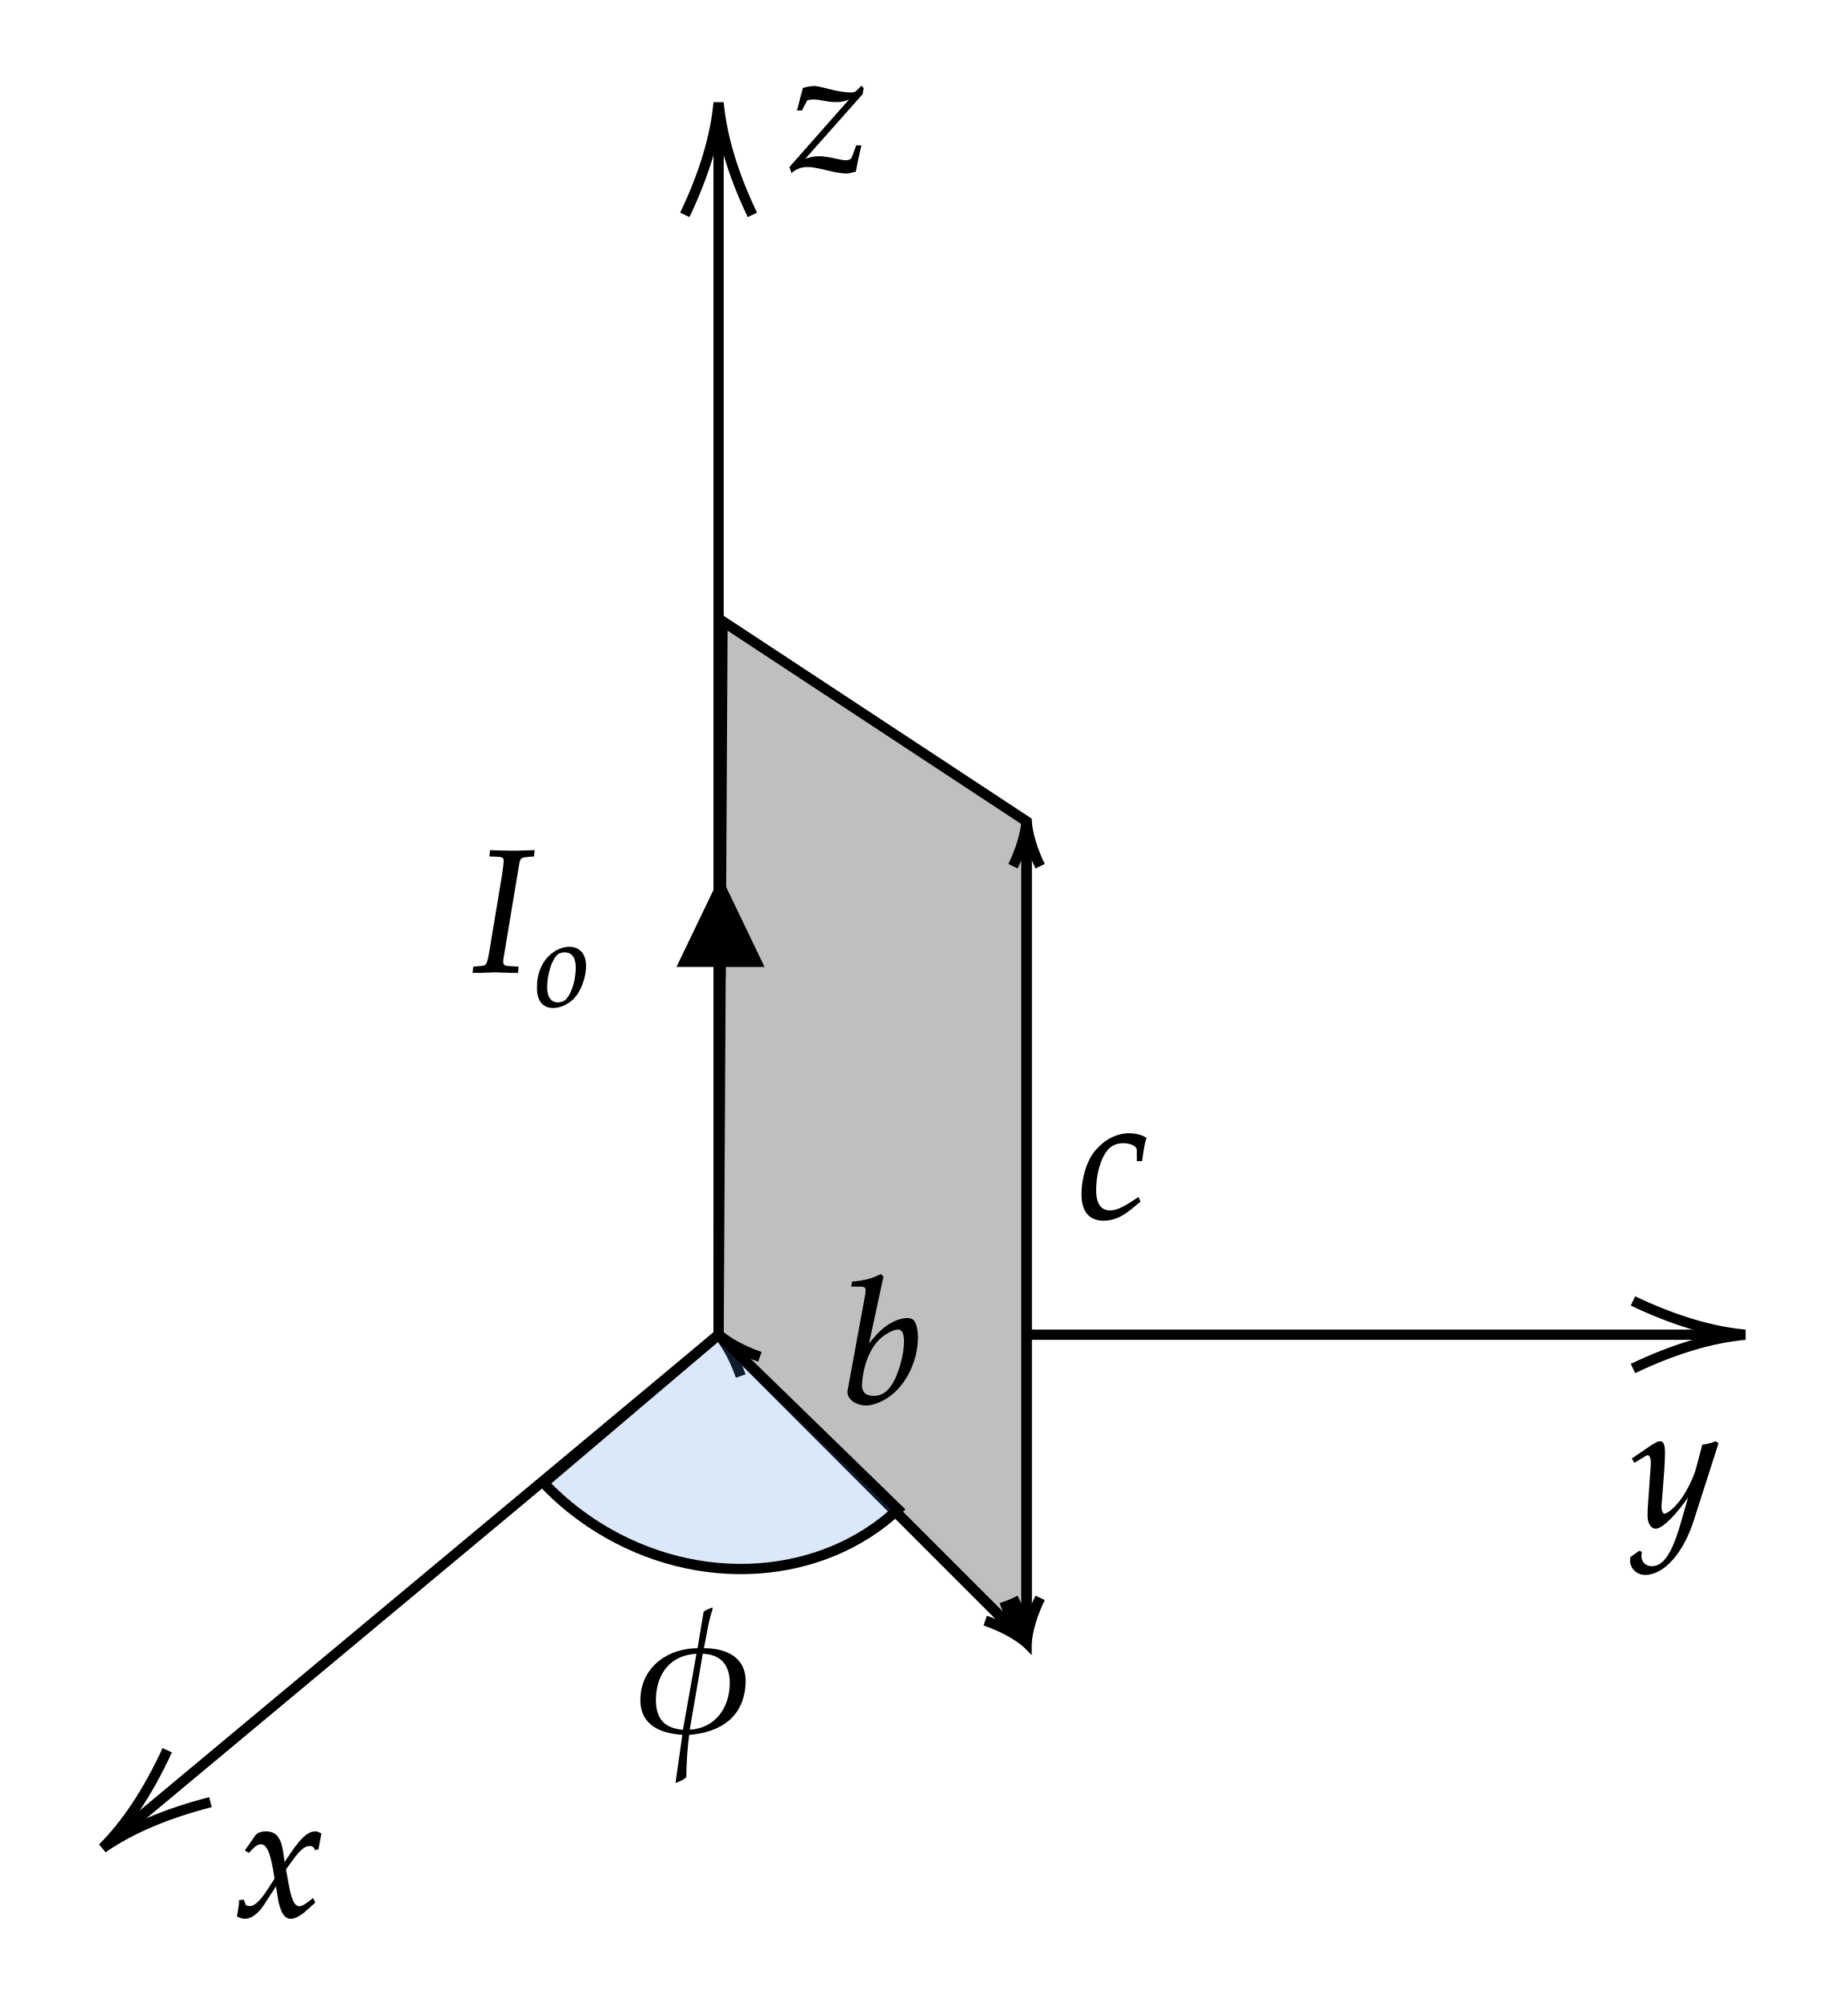
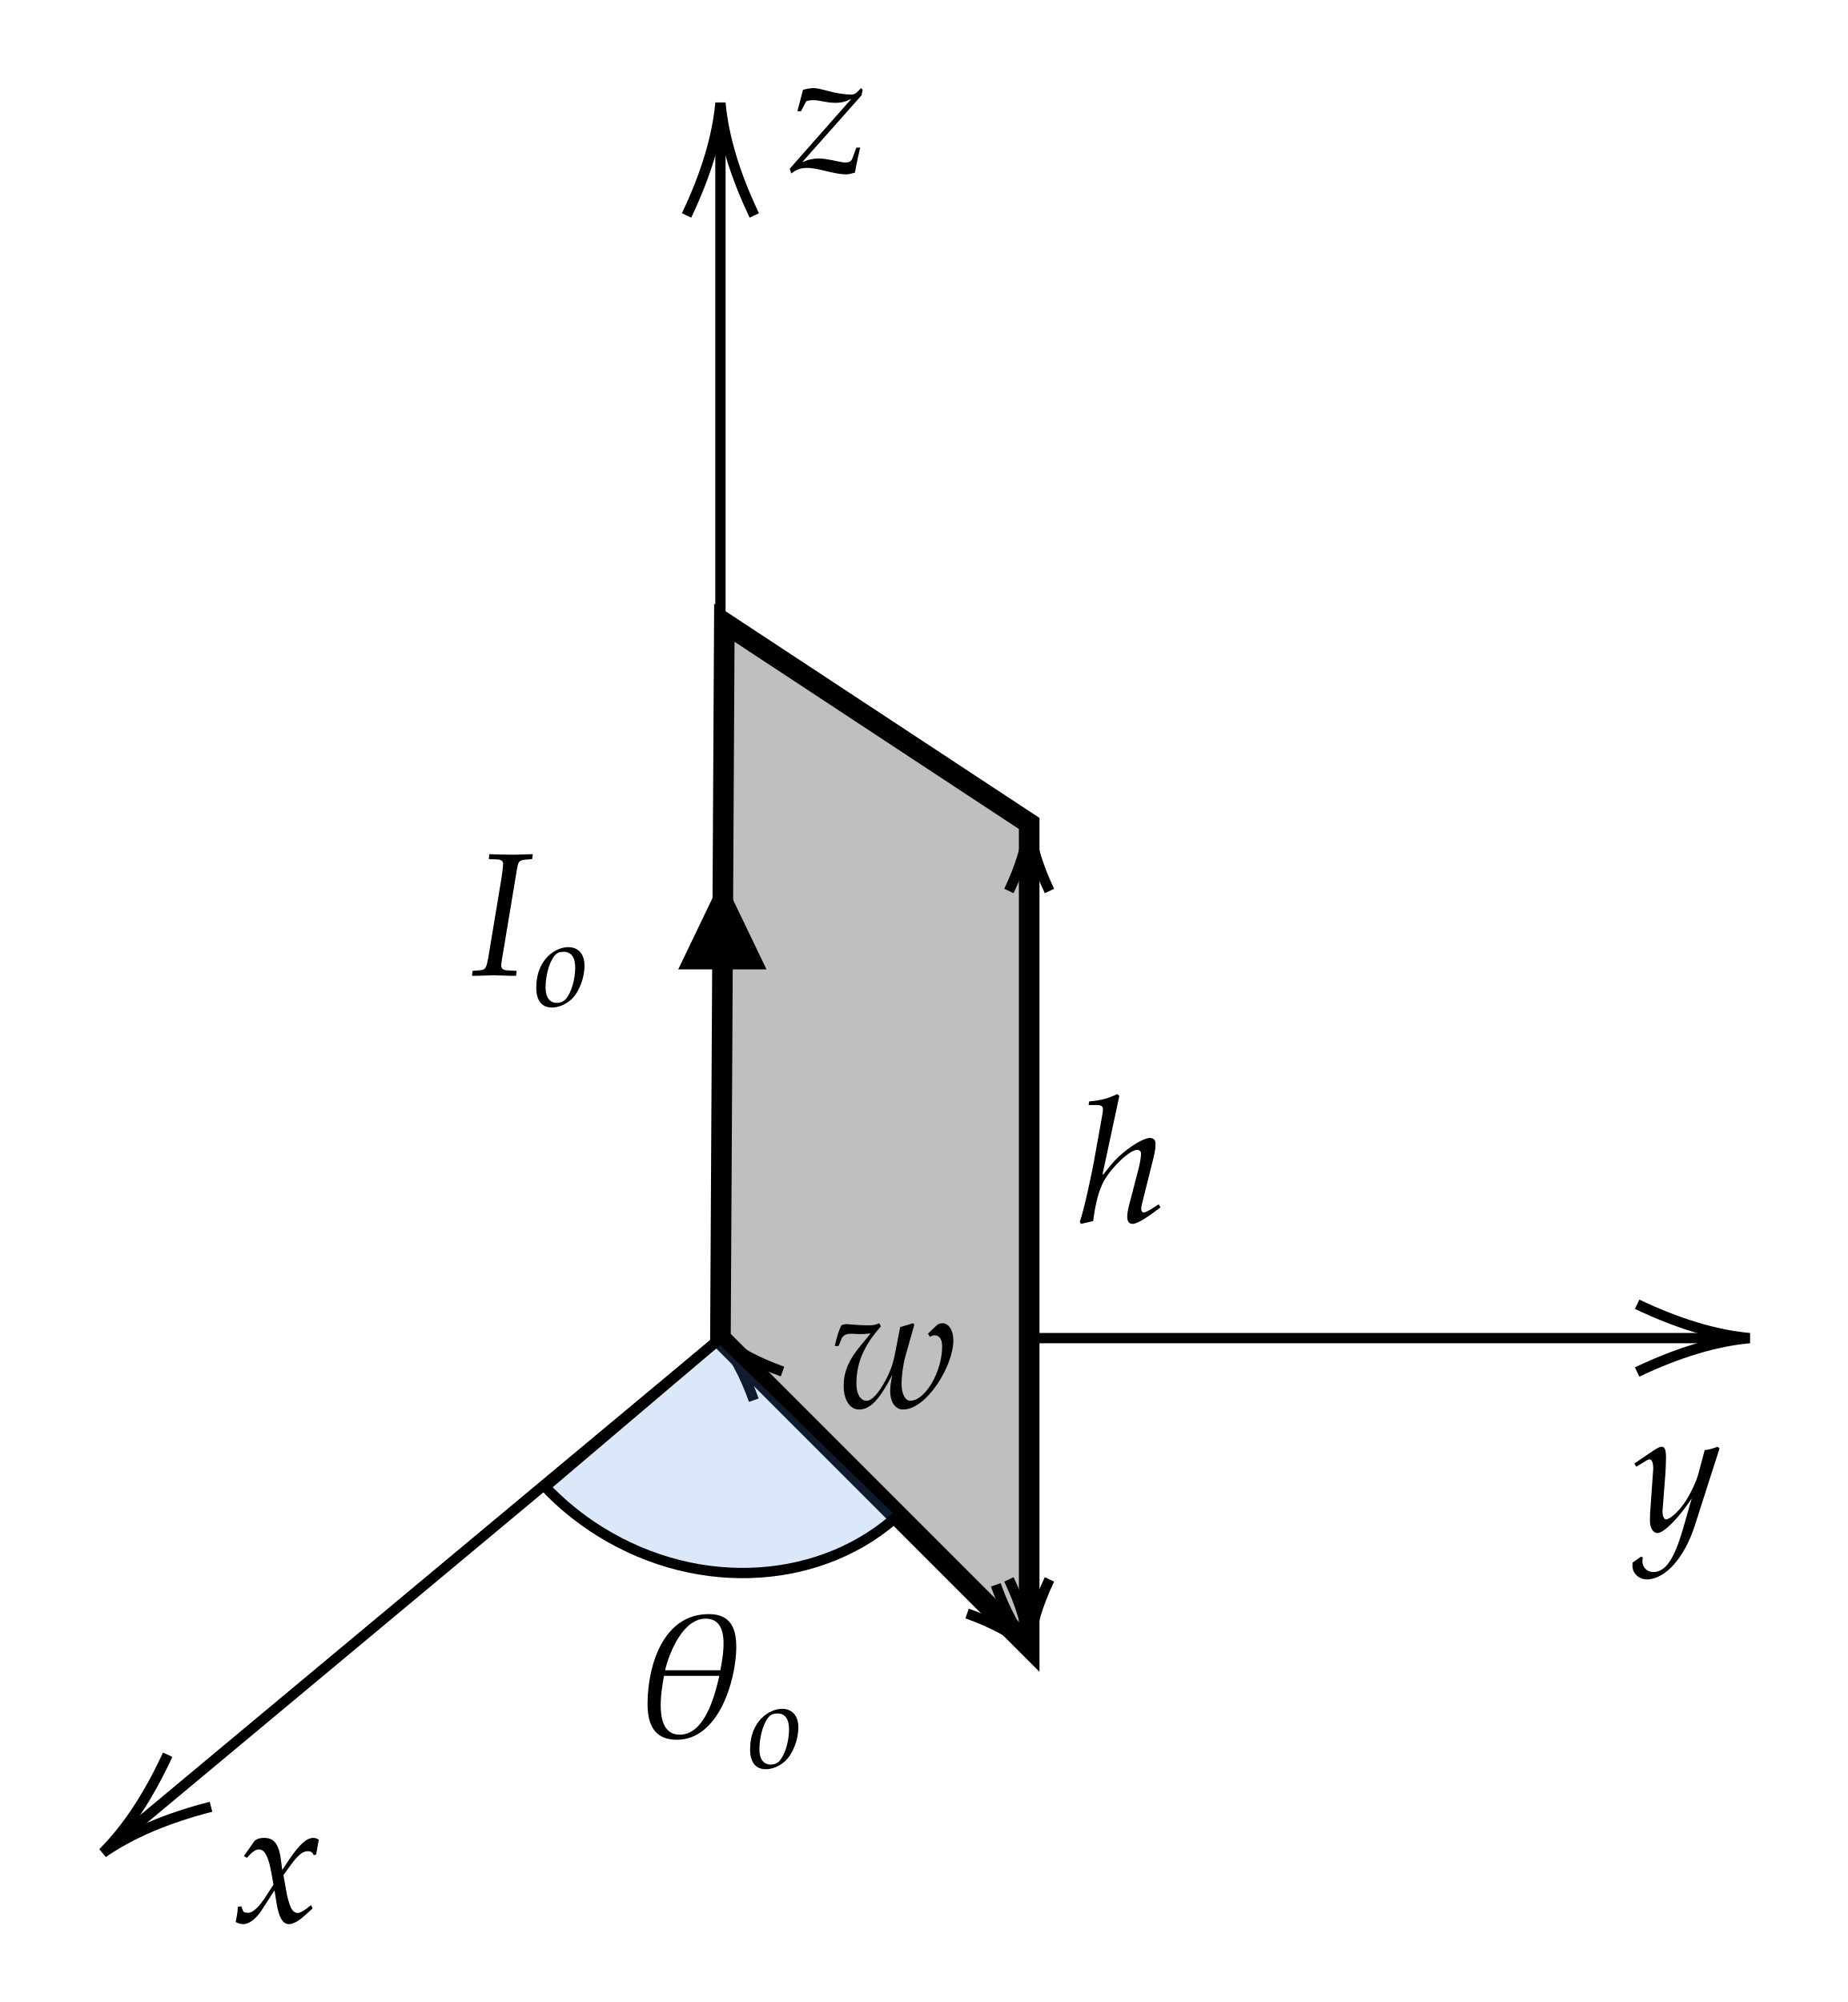
- <svg xmlns="http://www.w3.org/2000/svg" x="0" y="0" width="179.994" height="194.994" style="         width:179.994px;         height:194.994px;         background: transparent;         fill: none; ">
+ <svg xmlns="http://www.w3.org/2000/svg" x="0" y="0" width="179.496" height="194.496" style="         width:179.496px;         height:194.496px;         background: transparent;         fill: none; ">
  <svg class="role-diagram-draw-area">
    <g class="shapes-region" style="stroke: black; fill: none;">
      <g class="arrow-line">
        <path class="connection real" stroke-dasharray="" d="  M70,12 L70,130" style="stroke: rgb(0, 0, 0); stroke-width: 1; fill: none; fill-opacity: 1;" />
        <g stroke="#000" transform="matrix(6.123233995736766e-17,1,-1,6.123233995736766e-17,70,10)" style="stroke: rgb(0, 0, 0); stroke-width: 1;">
          <path d=" M10.93,-3.29 Q4.96,-0.45 0,0 Q4.96,0.45 10.93,3.29" />
        </g>
      </g>
      <g class="shape">
-         <polygon class="real" points=" 70,130 100,160 100,80 70.38,60.5" style="stroke: rgb(0, 0, 0); stroke-width: 1; fill: rgb(155, 155, 155); fill-opacity: 0.64;" />
+         <polygon class="real" points=" 70,130 100,160 100,80 70.38,60.5" style="stroke: rgb(0, 0, 0); stroke-width: 2; fill: rgb(155, 155, 155); fill-opacity: 0.64;" />
      </g>
      <g class="arrow-line">
        <path class="connection real" stroke-dasharray="" d="  M71.41,131.41 L98.59,158.59" style="stroke: rgb(0, 0, 0); stroke-width: 1; fill: none; fill-opacity: 1;" />
        <g stroke="#000" transform="matrix(-0.7071068,-0.7071068,0.7071068,-0.7071068,100,160)" style="stroke: rgb(0, 0, 0); stroke-width: 1;">
-           <path d=" M4.37,-1.32 Q1.98,-0.18 0,0 Q1.98,0.18 4.37,1.32" />
+           <path d=" M6.56,-1.97 Q2.98,-0.27 0,0 Q2.98,0.27 6.56,1.97" />
        </g>
        <g stroke="#000" transform="matrix(0.7071068,0.7071068,-0.7071068,0.7071068,70,130)" style="stroke: rgb(0, 0, 0); stroke-width: 1;">
-           <path d=" M4.37,-1.32 Q1.98,-0.18 0,0 Q1.98,0.18 4.37,1.32" />
+           <path d=" M6.56,-1.97 Q2.98,-0.27 0,0 Q2.98,0.27 6.56,1.97" />
        </g>
      </g>
      <g class="arrow-line">
        <path class="connection real" stroke-dasharray="" d="  M100,82 L100,158" style="stroke: rgb(0, 0, 0); stroke-width: 1; fill: none; fill-opacity: 1;" />
        <g stroke="#000" transform="matrix(-1.8369701987210297e-16,-1,1,-1.8369701987210297e-16,100,160)" style="stroke: rgb(0, 0, 0); stroke-width: 1;">
-           <path d=" M4.37,-1.32 Q1.98,-0.18 0,0 Q1.98,0.18 4.37,1.32" />
+           <path d=" M6.56,-1.97 Q2.98,-0.27 0,0 Q2.98,0.27 6.56,1.97" />
        </g>
        <g stroke="#000" transform="matrix(6.123233995736766e-17,1,-1,6.123233995736766e-17,100,80)" style="stroke: rgb(0, 0, 0); stroke-width: 1;">
-           <path d=" M4.37,-1.32 Q1.98,-0.18 0,0 Q1.98,0.18 4.37,1.32" />
+           <path d=" M6.56,-1.97 Q2.98,-0.27 0,0 Q2.98,0.27 6.56,1.97" />
        </g>
      </g>
      <g class="arrow-line">
        <path class="connection real" stroke-dasharray="" d="  M70,130 L11.54,178.72" style="stroke: rgb(0, 0, 0); stroke-width: 1; fill: none; fill-opacity: 1;" />
        <g stroke="#000" transform="matrix(0.7681718,-0.6402438,0.6402438,0.7681718,10,180)" style="stroke: rgb(0, 0, 0); stroke-width: 1;">
          <path d=" M10.93,-3.29 Q4.96,-0.45 0,0 Q4.96,0.45 10.93,3.29" />
        </g>
      </g>
      <g class="arrow-line">
        <path class="connection real" stroke-dasharray="" d="  M100,130 L168,130" style="stroke: rgb(0, 0, 0); stroke-width: 1; fill: none; fill-opacity: 1;" />
        <g stroke="#000" transform="matrix(-1,1.2246467991473532e-16,-1.2246467991473532e-16,-1,170,130)" style="stroke: rgb(0, 0, 0); stroke-width: 1;">
          <path d=" M10.93,-3.29 Q4.96,-0.45 0,0 Q4.96,0.45 10.93,3.29" />
        </g>
      </g>
      <g class="composite-shape">
        <path class="real" d=" M87.48,147.01 C80.15,153.89 68.11,154.89 58.3,148.79 C56.29,147.54 54.51,146.07 52.97,144.45 L70,130 Z" style="stroke-width: 1; stroke: rgb(0, 0, 0); fill: rgb(74, 144, 226); fill-opacity: 0.2;" />
      </g>
      <g class="arrow-line">
        <path class="connection real" stroke-dasharray="" d="  M70.19,95.25 L70.19,88.25" style="stroke: rgb(0, 0, 0); stroke-width: 1; fill: none; fill-opacity: 1;" />
        <g stroke="none" fill="#000" transform="matrix(3.061616997868383e-16,1,-1,3.061616997868383e-16,70.1875,85.25)" style="stroke: none; fill: rgb(0, 0, 0); stroke-width: 1;">
          <path d=" M8.93,-4.29 L0,0 L8.93,4.29 Z" />
        </g>
      </g>
      <g />
    </g>
    <g />
    <g />
    <g />
  </svg>
-   <svg width="177.997" height="192.997" style="width:177.997px;height:192.997px;font-family:Asana-Math, Asana;background:transparent;">
+   <svg width="177.996" height="192.996" style="width:177.996px;height:192.996px;font-family:Asana-Math, Asana;background:transparent;">
    <g>
      <g>
        <g>
-           <g transform="matrix(1,0,0,1,81.99219,136.6373)">
-             <path transform="matrix(0.017,0,0,-0.017,0,0)" d="M235 722L223 733C171 707 135 698 63 691L59 670L107 670C131 670 141 663 141 646C141 639 140 628 139 622L38 71C37 68 37 64 37 61C37 22 85 -11 140 -11C177 -11 228 8 271 39C367 107 433 244 433 376C433 414 424 453 412 468C405 477 392 482 377 482C353 482 323 474 295 460C244 433 211 403 149 324ZM322 424C348 424 361 401 361 352C361 288 340 202 310 137C277 68 237 36 183 36C137 36 112 59 112 101C112 135 127 276 208 361C241 395 293 424 322 424Z" stroke="rgb(0,0,0)" stroke-opacity="1" stroke-width="8" fill="rgb(0,0,0)" fill-opacity="1" />
+           <g transform="matrix(1,0,0,1,80.74805,136.748)">
+             <path transform="matrix(0.017,0,0,-0.017,0,0)" d="M167 420C188 420 201 421 226 424C171 350 72 266 72 126C72 44 107 -11 160 -11C224 -11 276 44 350 187C341 143 338 118 338 95C338 32 367 -11 412 -11C546 -11 699 238 699 384C699 441 673 482 637 482C624 482 612 478 604 470L554 423L565 404C574 410 583 413 592 413C619 413 635 390 635 350C635 205 538 39 453 39C424 39 403 79 403 134C403 181 412 247 424 290L476 474L469 482L395 460L366 311C354 249 340 209 311 155C271 80 233 39 203 39C168 39 145 78 145 136C145 255 186 352 285 464L275 482C255 473 242 470 214 470C186 470 144 472 115 475L103 476C97 477 92 477 91 477C79 477 70 475 59 470C45 443 34 407 21 352L43 352L60 394C67 411 87 422 111 422C145 422 128 420 167 420Z" stroke="rgb(0,0,0)" stroke-opacity="1" stroke-width="0" fill="rgb(0,0,0)" fill-opacity="1" />
          </g>
        </g>
      </g>
    </g>
    <g>
      <g>
        <g>
-           <g transform="matrix(1,0,0,1,22.99664,186.6373)">
-             <path transform="matrix(0.017,0,0,-0.017,0,0)" d="M9 1C24 -7 40 -11 52 -11C85 -11 124 18 155 65L231 182L242 113C255 28 278 -11 314 -11C336 -11 368 6 400 35L449 79L440 98C404 68 379 53 363 53C348 53 335 63 325 83C316 102 305 139 300 168L282 269L317 318C364 383 391 406 422 406C438 406 450 398 455 383L469 387L484 472C472 479 463 482 454 482C414 482 374 446 312 354L275 299L269 347C257 446 230 482 171 482C145 482 123 474 114 461L56 378L73 368C103 402 123 416 142 416C175 416 197 375 214 277L225 215L185 153C142 86 108 54 80 54C65 54 54 58 52 63L41 91L21 88C21 53 13 27 9 1Z" stroke="rgb(0,0,0)" stroke-opacity="1" stroke-width="8" fill="rgb(0,0,0)" fill-opacity="1" />
+           <g transform="matrix(1,0,0,1,22.74609,186.7461)">
+             <path transform="matrix(0.017,0,0,-0.017,0,0)" d="M9 1C24 -7 40 -11 52 -11C85 -11 124 18 155 65L231 182L242 113C255 28 278 -11 314 -11C336 -11 368 6 400 35L449 79L440 98C404 68 379 53 363 53C348 53 335 63 325 83C316 102 305 139 300 168L282 269L317 318C364 383 391 406 422 406C438 406 450 398 455 383L469 387L484 472C472 479 463 482 454 482C414 482 374 446 312 354L275 299L269 347C257 446 230 482 171 482C145 482 123 474 114 461L56 378L73 368C103 402 123 416 142 416C175 416 197 375 214 277L225 215L185 153C142 86 108 54 80 54C65 54 54 58 52 63L41 91L21 88C21 53 13 27 9 1Z" stroke="rgb(0,0,0)" stroke-opacity="1" stroke-width="0" fill="rgb(0,0,0)" fill-opacity="1" />
          </g>
        </g>
      </g>
    </g>
    <g>
      <g>
        <g>
-           <g transform="matrix(1,0,0,1,158.9955,148.6406)">
-             <path transform="matrix(0.017,0,0,-0.017,0,0)" d="M-7 -180C-8 -187 -8 -193 -8 -198C-8 -241 29 -276 74 -276C180 -276 290 -152 349 33L490 473L479 482C450 471 427 465 405 463L370 331C358 284 323 211 290 162C255 111 206 67 184 67C172 67 163 90 164 115L180 322C182 353 184 391 184 419C184 464 177 482 160 482C147 482 133 475 85 442L3 386L14 368L64 398C69 401 80 410 89 410C103 410 111 391 111 358C111 357 111 351 110 343L93 100L92 60C92 18 110 -11 135 -11C172 -11 256 74 331 187L282 16C231 -161 181 -234 111 -234C76 -234 49 -207 49 -172C49 -167 50 -159 51 -150L41 -146Z" stroke="rgb(0,0,0)" stroke-opacity="1" stroke-width="8" fill="rgb(0,0,0)" fill-opacity="1" />
+           <g transform="matrix(1,0,0,1,158.748,148.748)">
+             <path transform="matrix(0.017,0,0,-0.017,0,0)" d="M-7 -180C-8 -187 -8 -193 -8 -198C-8 -241 29 -276 74 -276C180 -276 290 -152 349 33L490 473L479 482C450 471 427 465 405 463L370 331C358 284 323 211 290 162C255 111 206 67 184 67C172 67 163 90 164 115L180 322C182 353 184 391 184 419C184 464 177 482 160 482C147 482 133 475 85 442L3 386L14 368L64 398C69 401 80 410 89 410C103 410 111 391 111 358C111 357 111 351 110 343L93 100L92 60C92 18 110 -11 135 -11C172 -11 256 74 331 187L282 16C231 -161 181 -234 111 -234C76 -234 49 -207 49 -172C49 -167 50 -159 51 -150L41 -146Z" stroke="rgb(0,0,0)" stroke-opacity="1" stroke-width="0" fill="rgb(0,0,0)" fill-opacity="1" />
          </g>
        </g>
      </g>
    </g>
    <g>
      <g>
        <g>
-           <g transform="matrix(1,0,0,1,76.99219,16.64285)">
-             <path transform="matrix(0.017,0,0,-0.017,0,0)" d="M322 -11C334 -11 343 -9 372 -1C383 61 391 95 402 142L380 142L358 82C352 64 340 57 319 57C307 57 291 59 270 64L252 68C219 75 185 80 166 80C134 80 107 74 71 59L410 441L416 473L407 482L384 459C374 449 364 445 350 445C316 445 264 453 216 466L198 471C170 478 150 482 136 482C119 482 99 479 75 472L43 350L64 350L94 408C111 412 120 413 133 413C174 413 206 398 259 398C295 398 319 404 352 421L-1 21L8 -6C37 17 64 26 99 26C162 26 253 -11 322 -11Z" stroke="rgb(0,0,0)" stroke-opacity="1" stroke-width="8" fill="rgb(0,0,0)" fill-opacity="1" />
+           <g transform="matrix(1,0,0,1,76.74609,16.75391)">
+             <path transform="matrix(0.017,0,0,-0.017,0,0)" d="M322 -11C334 -11 343 -9 372 -1C383 61 391 95 402 142L380 142L358 82C352 64 340 57 319 57C307 57 291 59 270 64L252 68C219 75 185 80 166 80C134 80 107 74 71 59L410 441L416 473L407 482L384 459C374 449 364 445 350 445C316 445 264 453 216 466L198 471C170 478 150 482 136 482C119 482 99 479 75 472L43 350L64 350L94 408C111 412 120 413 133 413C174 413 206 398 259 398C295 398 319 404 352 421L-1 21L8 -6C37 17 64 26 99 26C162 26 253 -11 322 -11Z" stroke="rgb(0,0,0)" stroke-opacity="1" stroke-width="0" fill="rgb(0,0,0)" fill-opacity="1" />
          </g>
        </g>
      </g>
    </g>
    <g>
      <g>
        <g>
-           <g transform="matrix(1,0,0,1,104.9944,118.6406)">
-             <path transform="matrix(0.017,0,0,-0.017,0,0)" d="M342 330L365 330C373 395 380 432 389 458C365 473 330 482 293 482C248 483 175 463 118 400C64 352 25 241 25 136C25 40 67 -11 147 -11C201 -11 249 9 304 54L354 95L346 115L331 105C259 57 221 40 186 40C130 40 101 80 101 159C101 267 136 371 185 409C206 425 230 433 261 433C306 433 342 414 342 390Z" stroke="rgb(0,0,0)" stroke-opacity="1" stroke-width="8" fill="rgb(0,0,0)" fill-opacity="1" />
+           <g transform="matrix(1,0,0,1,104.748,118.748)">
+             <path transform="matrix(0.017,0,0,-0.017,0,0)" d="M236 722L224 733C179 711 138 697 64 691L60 670L108 670C126 670 142 667 142 647C142 641 142 632 140 622L98 388C78 272 36 80 10 2L17 -9L86 7C94 64 108 164 148 236C193 317 296 414 338 414C349 414 360 407 360 393C360 375 355 342 345 303L294 107C288 85 281 55 281 31C281 6 291 -9 312 -9C344 -9 412 41 471 85L461 103L435 86C412 71 386 56 374 56C367 56 361 65 361 76C361 88 364 101 368 116L432 372C438 398 443 423 443 447C443 464 437 482 411 482C376 482 299 437 231 374C198 343 172 308 144 273L140 275Z" stroke="rgb(0,0,0)" stroke-opacity="1" stroke-width="0" fill="rgb(0,0,0)" fill-opacity="1" />
          </g>
        </g>
      </g>
    </g>
    <g>
      <g>
        <g>
-           <g transform="matrix(1,0,0,1,61.99219,168.6406)">
-             <path transform="matrix(0.017,0,0,-0.017,0,0)" d="M622 285C624 428 505 474 382 473C398 548 407 624 432 699L432 705C418 700 404 693 389 684L354 473C184 474 30 367 27 185C24 37 142 -8 268 -16L229 -289C249 -282 267 -274 282 -261C283 -179 288 -98 299 -16C481 -3 618 87 622 285ZM539 273C537 130 451 11 301 6L377 449C487 447 541 380 539 273ZM349 449L270 5C155 14 106 73 108 187C111 336 196 444 349 449Z" stroke="rgb(0,0,0)" stroke-opacity="1" stroke-width="8" fill="rgb(0,0,0)" fill-opacity="1" />
+           <g transform="matrix(1,0,0,1,61.74609,168.7461)">
+             <path transform="matrix(0.017,0,0,-0.017,0,0)" d="M237 -16C473 -16 572 316 576 504C578 618 546 702 419 702C159 702 72 412 69 199C67 80 101 -16 237 -16ZM401 676C536 676 506 491 485 381L169 381C194 485 272 676 401 676ZM253 13C102 13 147 261 163 349L479 349C454 237 396 13 253 13Z" stroke="rgb(0,0,0)" stroke-opacity="1" stroke-width="0" fill="rgb(0,0,0)" fill-opacity="1" />
+           </g>
+         </g>
+         <g>
+           <g>
+             <g>
+               <g>
+                 <g transform="matrix(1,0,0,1,72.67969,171.7496)">
+                   <path transform="matrix(0.0119,0,0,-0.0119,0,0)" d="M17 152C17 46 62 -11 145 -11C200 -11 260 15 305 57C367 116 411 230 411 331C411 425 361 482 278 482C174 482 17 382 17 152ZM241 444C302 444 335 399 335 315C335 219 304 113 260 60C242 39 216 27 185 27C127 27 93 72 93 151C93 264 132 387 181 427C194 438 217 444 241 444Z" stroke="rgb(0,0,0)" stroke-opacity="1" stroke-width="0" fill="rgb(0,0,0)" fill-opacity="1" />
+                 </g>
+               </g>
+             </g>
          </g>
        </g>
      </g>
    </g>
    <g>
      <g>
        <g>
-           <g transform="matrix(1,0,0,1,45.99329,94.63951)">
-             <path transform="matrix(0.017,0,0,-0.017,0,0)" d="M103 664L150 662C174 661 185 653 185 636C185 629 179 576 176 559L104 125C89 36 86 31 46 28L10 25L7 -3L39 -3L133 0L227 -3L259 -3L262 25L210 28C184 30 174 37 174 57C174 63 175 74 176 78L265 613C272 652 277 657 316 661L351 664L354 692L248 689C231 689 213 689 170 690L106 692Z" stroke="rgb(0,0,0)" stroke-opacity="1" stroke-width="8" fill="rgb(0,0,0)" fill-opacity="1" />
+           <g transform="matrix(1,0,0,1,45.74414,94.74805)">
+             <path transform="matrix(0.017,0,0,-0.017,0,0)" d="M103 664L150 662C174 661 185 653 185 636C185 629 179 576 176 559L104 125C89 36 86 31 46 28L10 25L7 -3L39 -3L133 0L227 -3L259 -3L262 25L210 28C184 30 174 37 174 57C174 63 175 74 176 78L265 613C272 652 277 657 316 661L351 664L354 692L248 689C231 689 213 689 170 690L106 692Z" stroke="rgb(0,0,0)" stroke-opacity="1" stroke-width="0" fill="rgb(0,0,0)" fill-opacity="1" />
          </g>
        </g>
        <g>
          <g>
            <g>
              <g>
-                 <g transform="matrix(1,0,0,1,52.14844,97.99933)">
-                   <path transform="matrix(0.0119,0,0,-0.0119,0,0)" d="M17 152C17 46 62 -11 145 -11C200 -11 260 15 305 57C367 116 411 230 411 331C411 425 361 482 278 482C174 482 17 382 17 152ZM241 444C302 444 335 399 335 315C335 219 304 113 260 60C242 39 216 27 185 27C127 27 93 72 93 151C93 264 132 387 181 427C194 438 217 444 241 444Z" stroke="rgb(0,0,0)" stroke-opacity="1" stroke-width="8" fill="rgb(0,0,0)" fill-opacity="1" />
+                 <g transform="matrix(1,0,0,1,51.90234,97.75156)">
+                   <path transform="matrix(0.0119,0,0,-0.0119,0,0)" d="M17 152C17 46 62 -11 145 -11C200 -11 260 15 305 57C367 116 411 230 411 331C411 425 361 482 278 482C174 482 17 382 17 152ZM241 444C302 444 335 399 335 315C335 219 304 113 260 60C242 39 216 27 185 27C127 27 93 72 93 151C93 264 132 387 181 427C194 438 217 444 241 444Z" stroke="rgb(0,0,0)" stroke-opacity="1" stroke-width="0" fill="rgb(0,0,0)" fill-opacity="1" />
                </g>
              </g>
            </g>
          </g>
        </g>
      </g>
    </g>
  </svg>
</svg>
